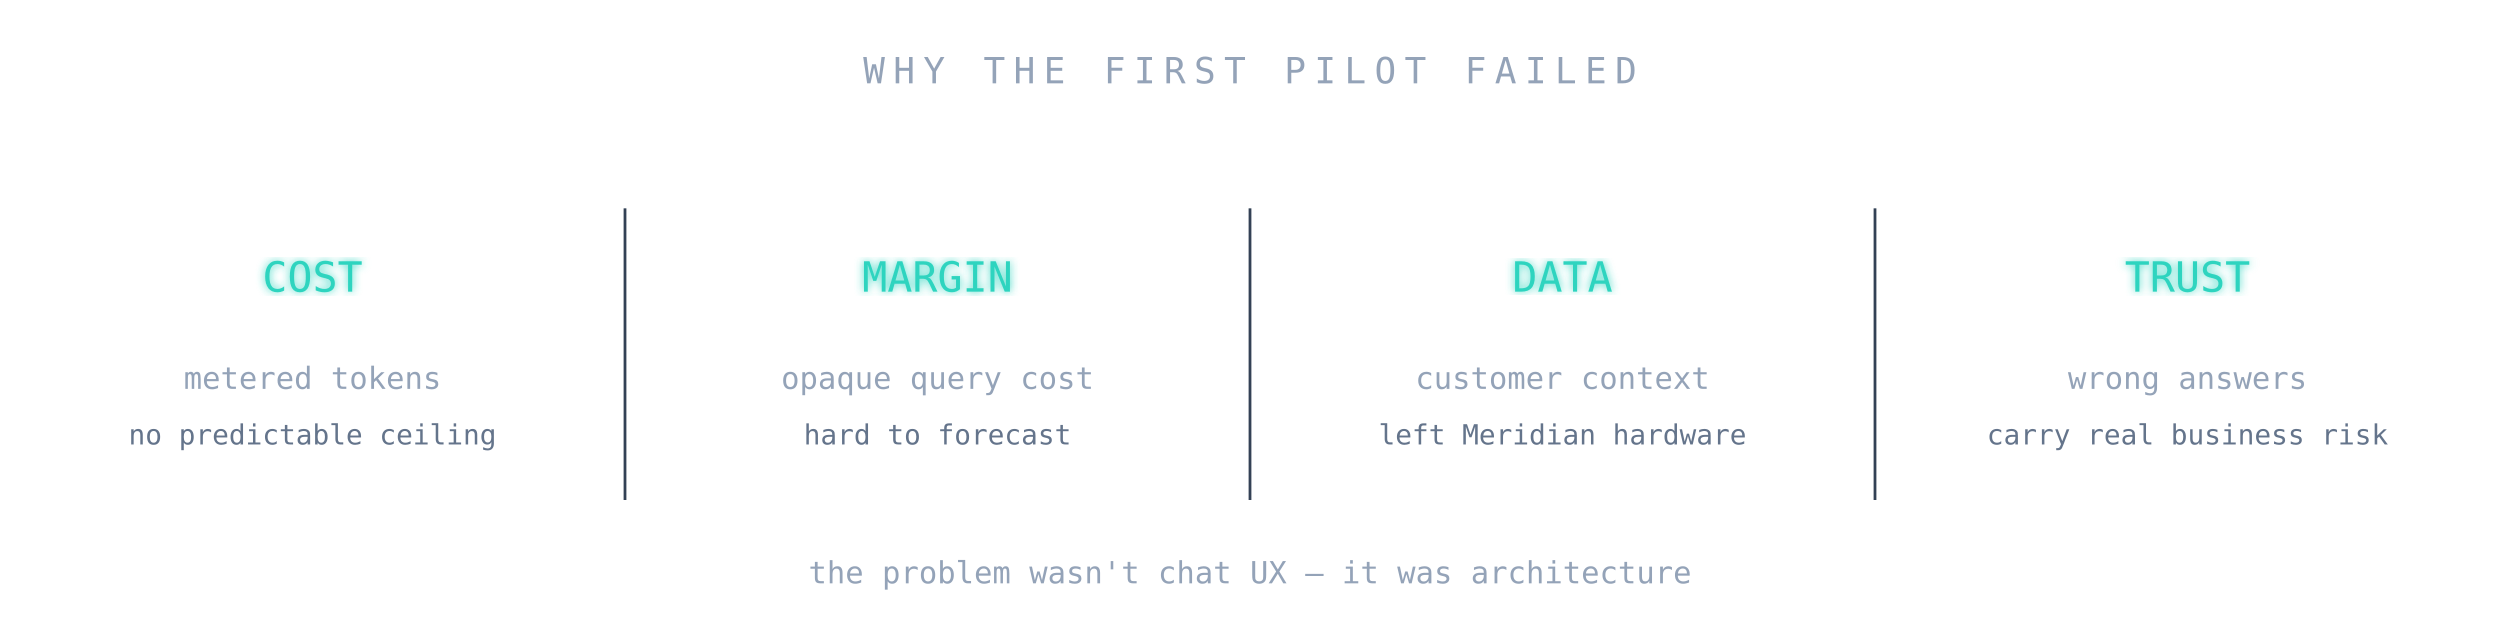
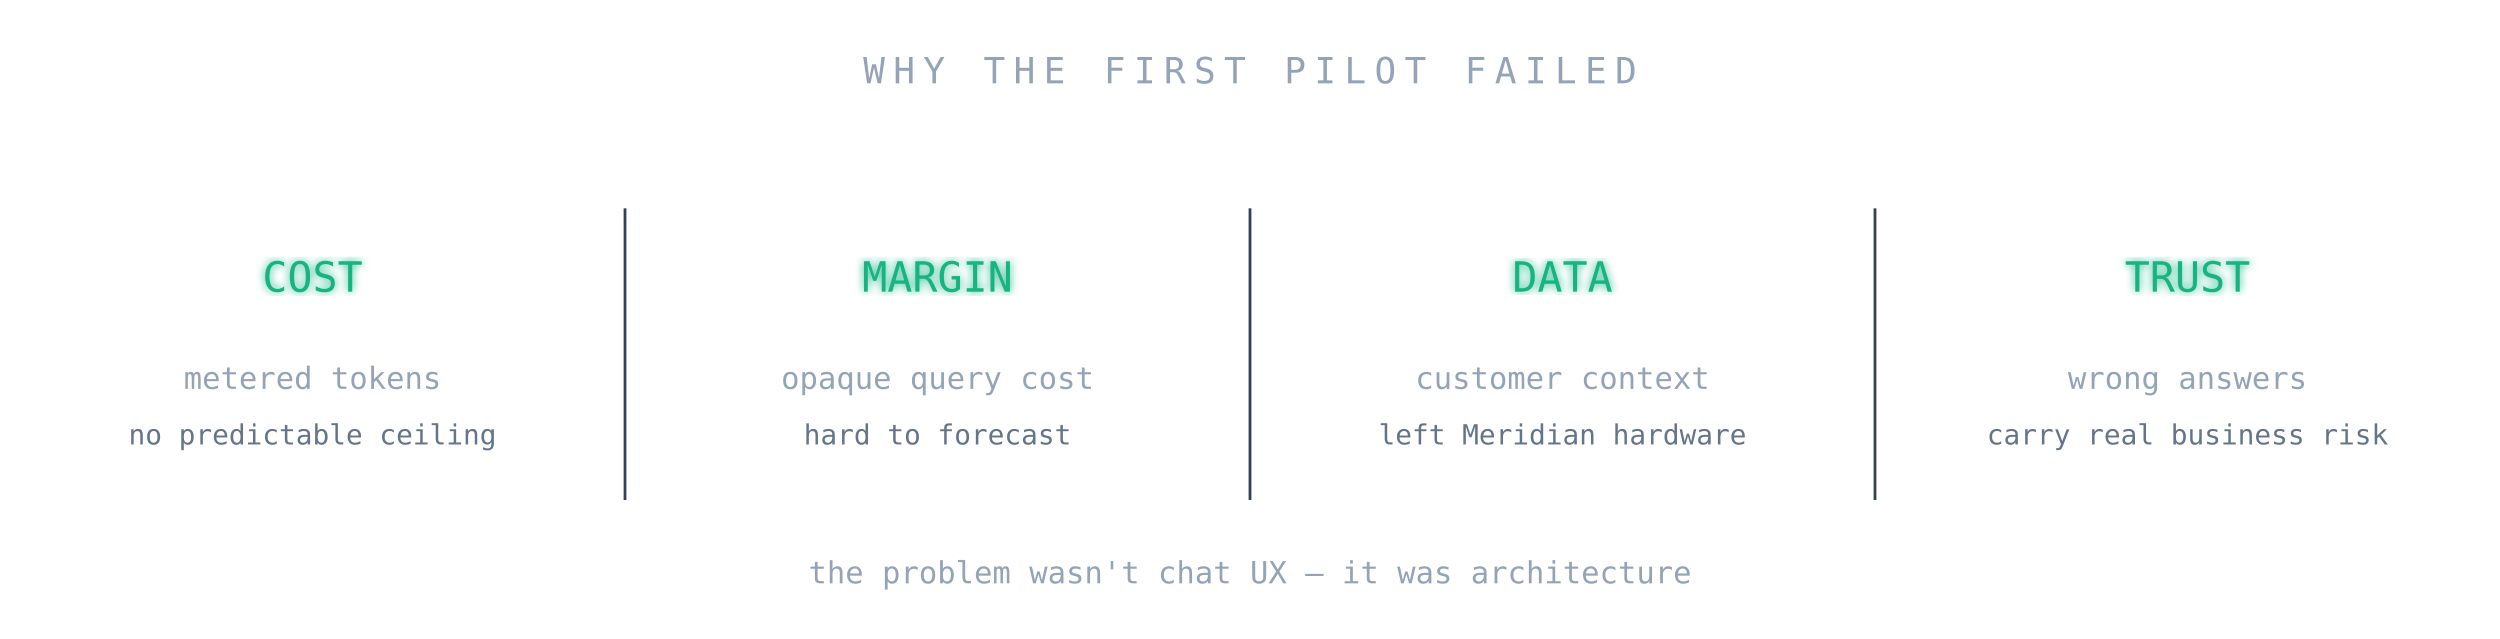
<svg xmlns="http://www.w3.org/2000/svg" viewBox="0 0 900 230" width="900" height="230" role="img" aria-labelledby="problem-title">
  <defs>
    <filter id="glow">
      <feGaussianBlur stdDeviation="1.6" result="blur" />
      <feMerge>
        <feMergeNode in="blur" />
        <feMergeNode in="SourceGraphic" />
      </feMerge>
    </filter>
    <style>
      text {
        font-family: "JetBrains Mono", ui-monospace, SFMono-Regular, Menlo, Consolas, monospace;
      }
    </style>
  </defs>
  <text x="450" y="30" text-anchor="middle" fill="#94a3b8" font-size="13" letter-spacing="3">
    WHY THE FIRST PILOT FAILED
  </text>
  <line x1="225" y1="75" x2="225" y2="180" stroke="#334155" />
  <line x1="450" y1="75" x2="450" y2="180" stroke="#334155" />
  <line x1="675" y1="75" x2="675" y2="180" stroke="#334155" />
-   <text x="112.5" y="105" text-anchor="middle" fill="#2dd4bf" font-size="15" filter="url(#glow)">COST</text>
+   <text x="112.5" y="105" text-anchor="middle" fill="#18b480" font-size="15" filter="url(#glow)">COST</text>
  <text x="112.5" y="140" text-anchor="middle" fill="#94a3b8" font-size="11">metered tokens</text>
  <text x="112.5" y="160" text-anchor="middle" fill="#64748b" font-size="10">no predictable ceiling</text>
-   <text x="337.5" y="105" text-anchor="middle" fill="#2dd4bf" font-size="15" filter="url(#glow)">MARGIN</text>
+   <text x="337.5" y="105" text-anchor="middle" fill="#18b480" font-size="15" filter="url(#glow)">MARGIN</text>
  <text x="337.5" y="140" text-anchor="middle" fill="#94a3b8" font-size="11">opaque query cost</text>
  <text x="337.5" y="160" text-anchor="middle" fill="#64748b" font-size="10">hard to forecast</text>
-   <text x="562.5" y="105" text-anchor="middle" fill="#2dd4bf" font-size="15" filter="url(#glow)">DATA</text>
+   <text x="562.5" y="105" text-anchor="middle" fill="#18b480" font-size="15" filter="url(#glow)">DATA</text>
  <text x="562.5" y="140" text-anchor="middle" fill="#94a3b8" font-size="11">customer context</text>
  <text x="562.5" y="160" text-anchor="middle" fill="#64748b" font-size="10">left Meridian hardware</text>
-   <text x="787.5" y="105" text-anchor="middle" fill="#2dd4bf" font-size="15" filter="url(#glow)">TRUST</text>
+   <text x="787.5" y="105" text-anchor="middle" fill="#18b480" font-size="15" filter="url(#glow)">TRUST</text>
  <text x="787.5" y="140" text-anchor="middle" fill="#94a3b8" font-size="11">wrong answers</text>
  <text x="787.5" y="160" text-anchor="middle" fill="#64748b" font-size="10">carry real business risk</text>
  <text x="450" y="210" text-anchor="middle" fill="#94a3b8" font-size="11">
    the problem wasn't chat UX — it was architecture
  </text>
</svg>
